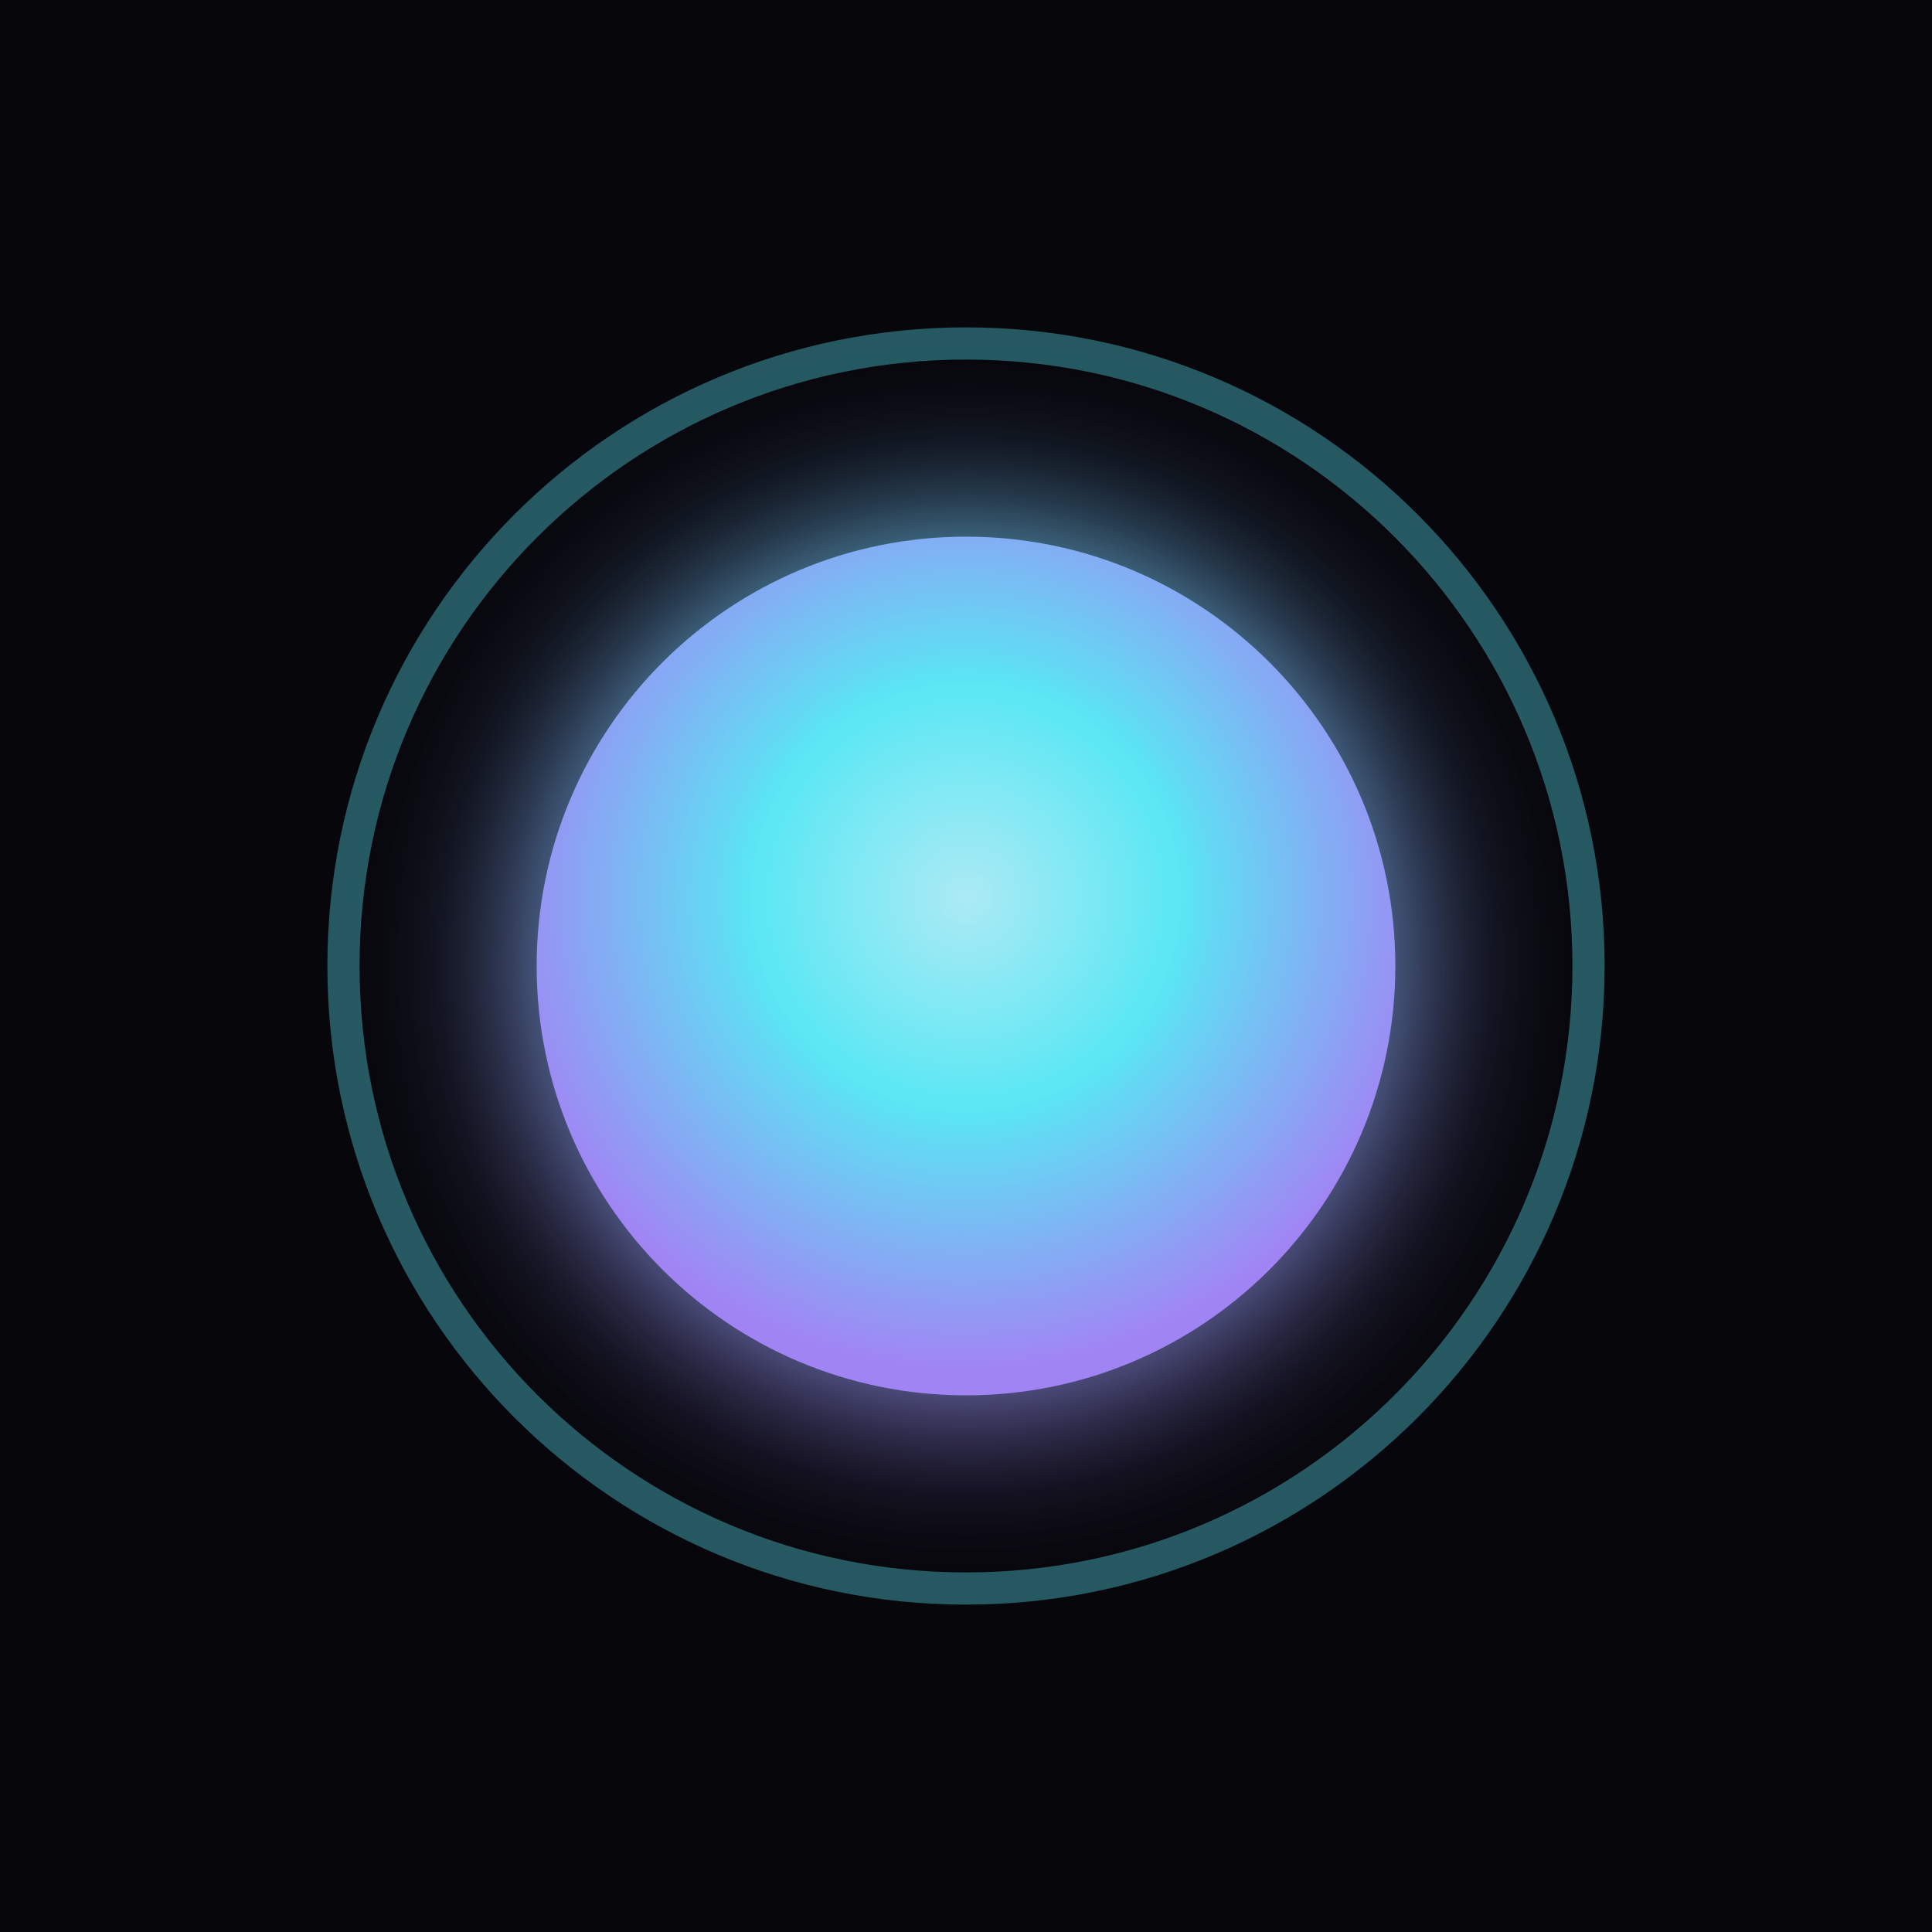
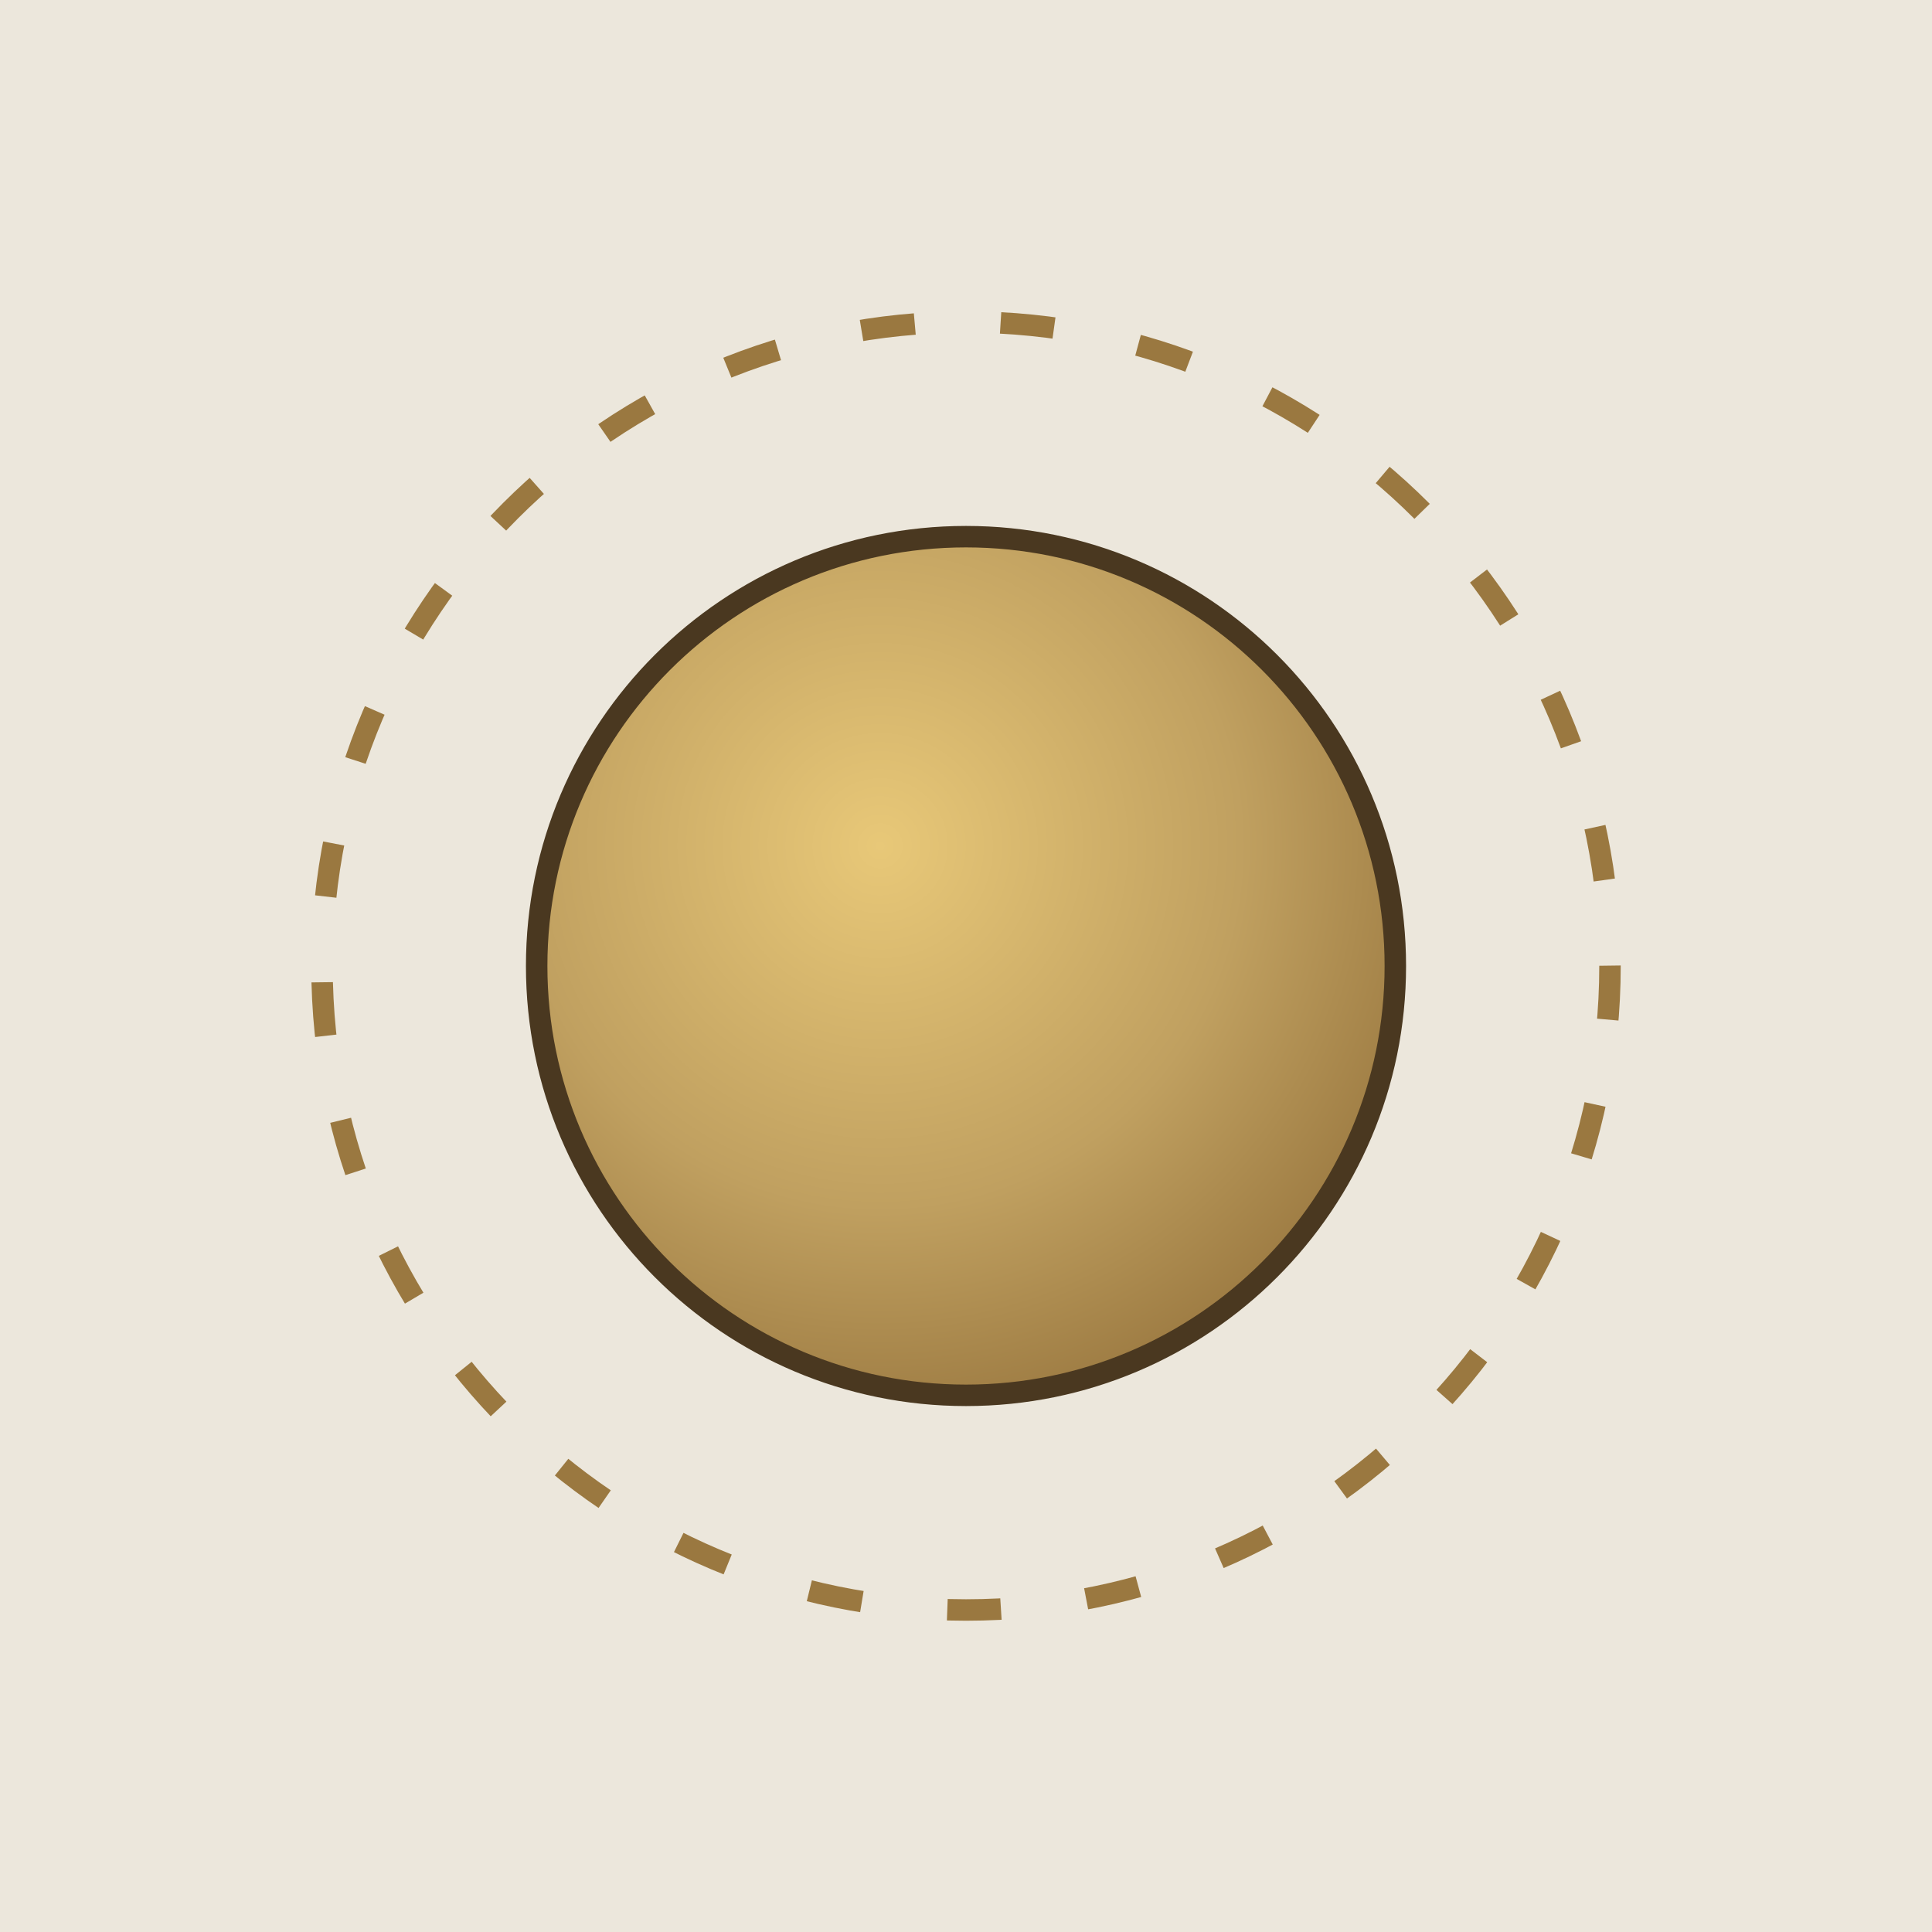
<svg xmlns="http://www.w3.org/2000/svg" width="180" height="180" viewBox="0 0 180 180" fill="none">
  <defs>
-     <radialGradient id="orb" cx="50%" cy="42%" r="55%">
-       <stop offset="0%" stop-color="#b4f6ff" />
-       <stop offset="45%" stop-color="#5ef2ff" />
-       <stop offset="100%" stop-color="#a98bff" />
+     <radialGradient id="orb" cx="40%" cy="36%" r="70%">
+       <stop offset="0%" stop-color="#e8c878" />
+       <stop offset="60%" stop-color="#c0a060" />
+       <stop offset="100%" stop-color="#9a7840" />
    </radialGradient>
-     <filter id="glow" x="-50%" y="-50%" width="200%" height="200%">
-       <feGaussianBlur stdDeviation="8" result="b" />
-       <feMerge>
-         <feMergeNode in="b" />
-         <feMergeNode in="SourceGraphic" />
-       </feMerge>
-     </filter>
  </defs>
-   <rect width="180" height="180" fill="#06060b" />
-   <circle cx="90" cy="90" r="40" fill="url(#orb)" filter="url(#glow)" opacity="0.95" />
-   <circle cx="90" cy="90" r="58" fill="none" stroke="#5ef2ff" stroke-width="3" opacity="0.35" />
+   <rect width="180" height="180" fill="#ece7dc" />
+   <circle cx="90" cy="90" r="40" fill="url(#orb)" stroke="#4a3820" stroke-width="2" />
+   <circle cx="90" cy="90" r="60" fill="none" stroke="#9a7840" stroke-width="2" stroke-dasharray="5 8" />
</svg>
